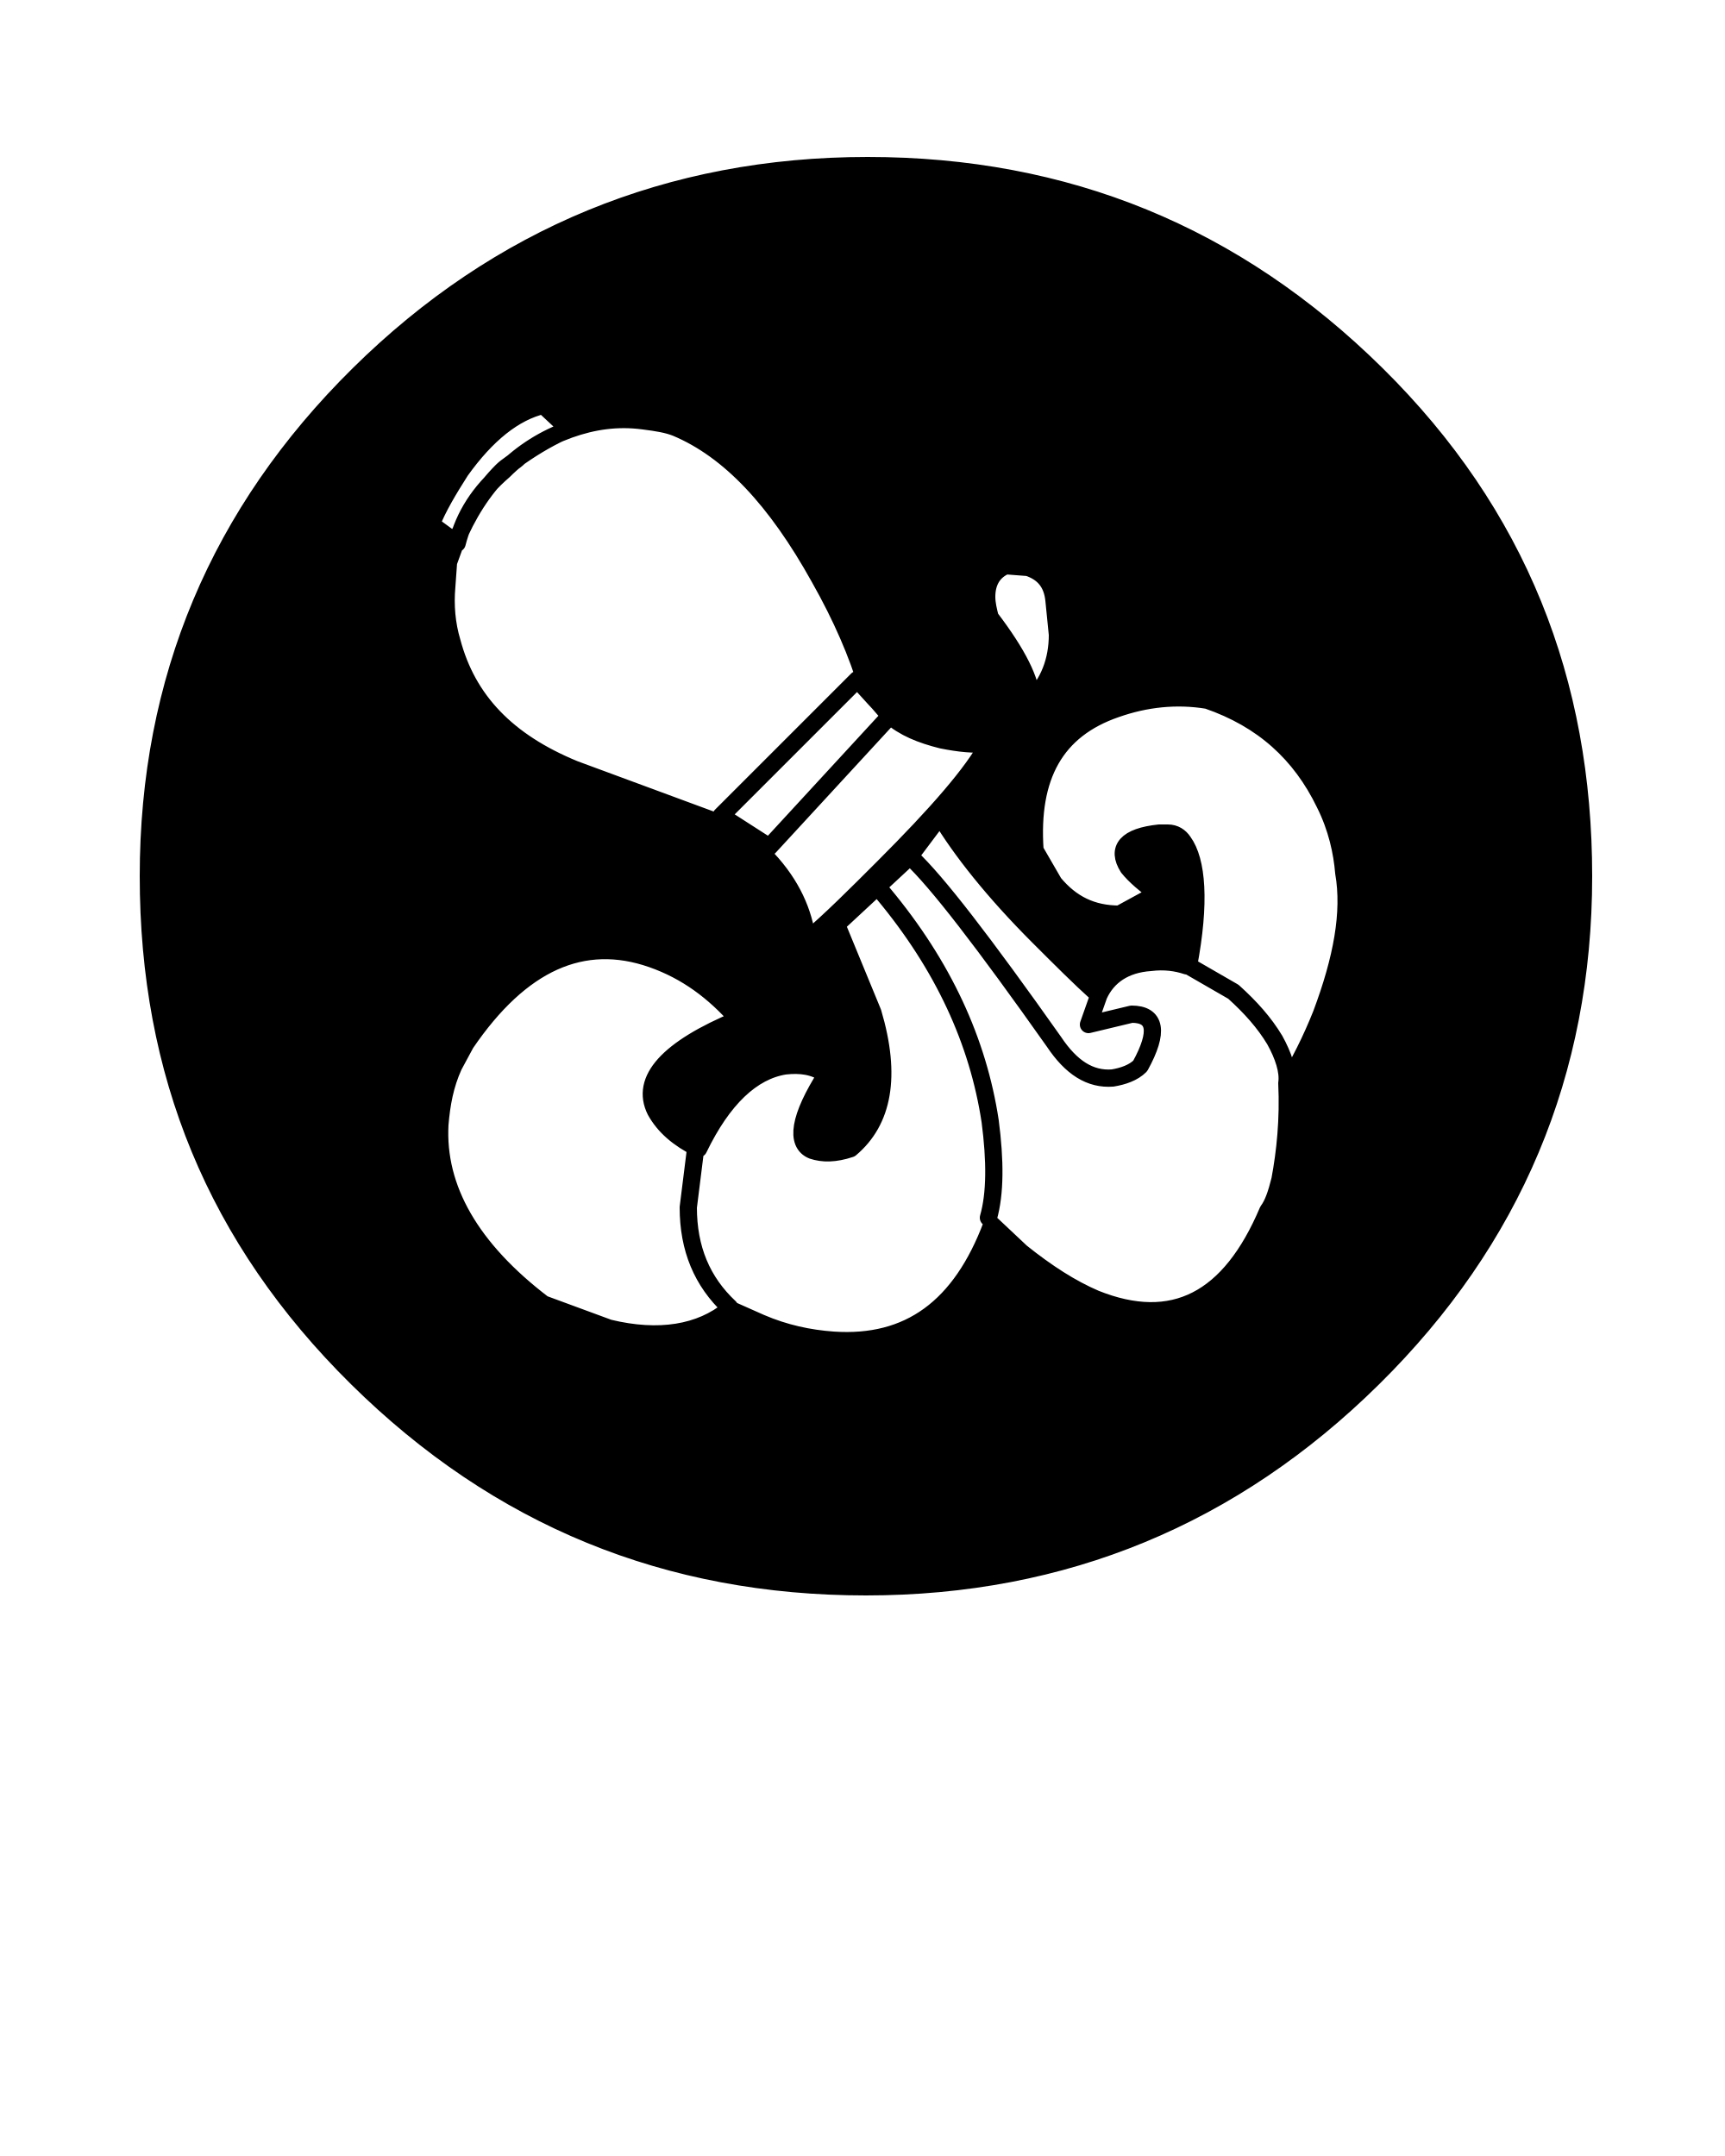
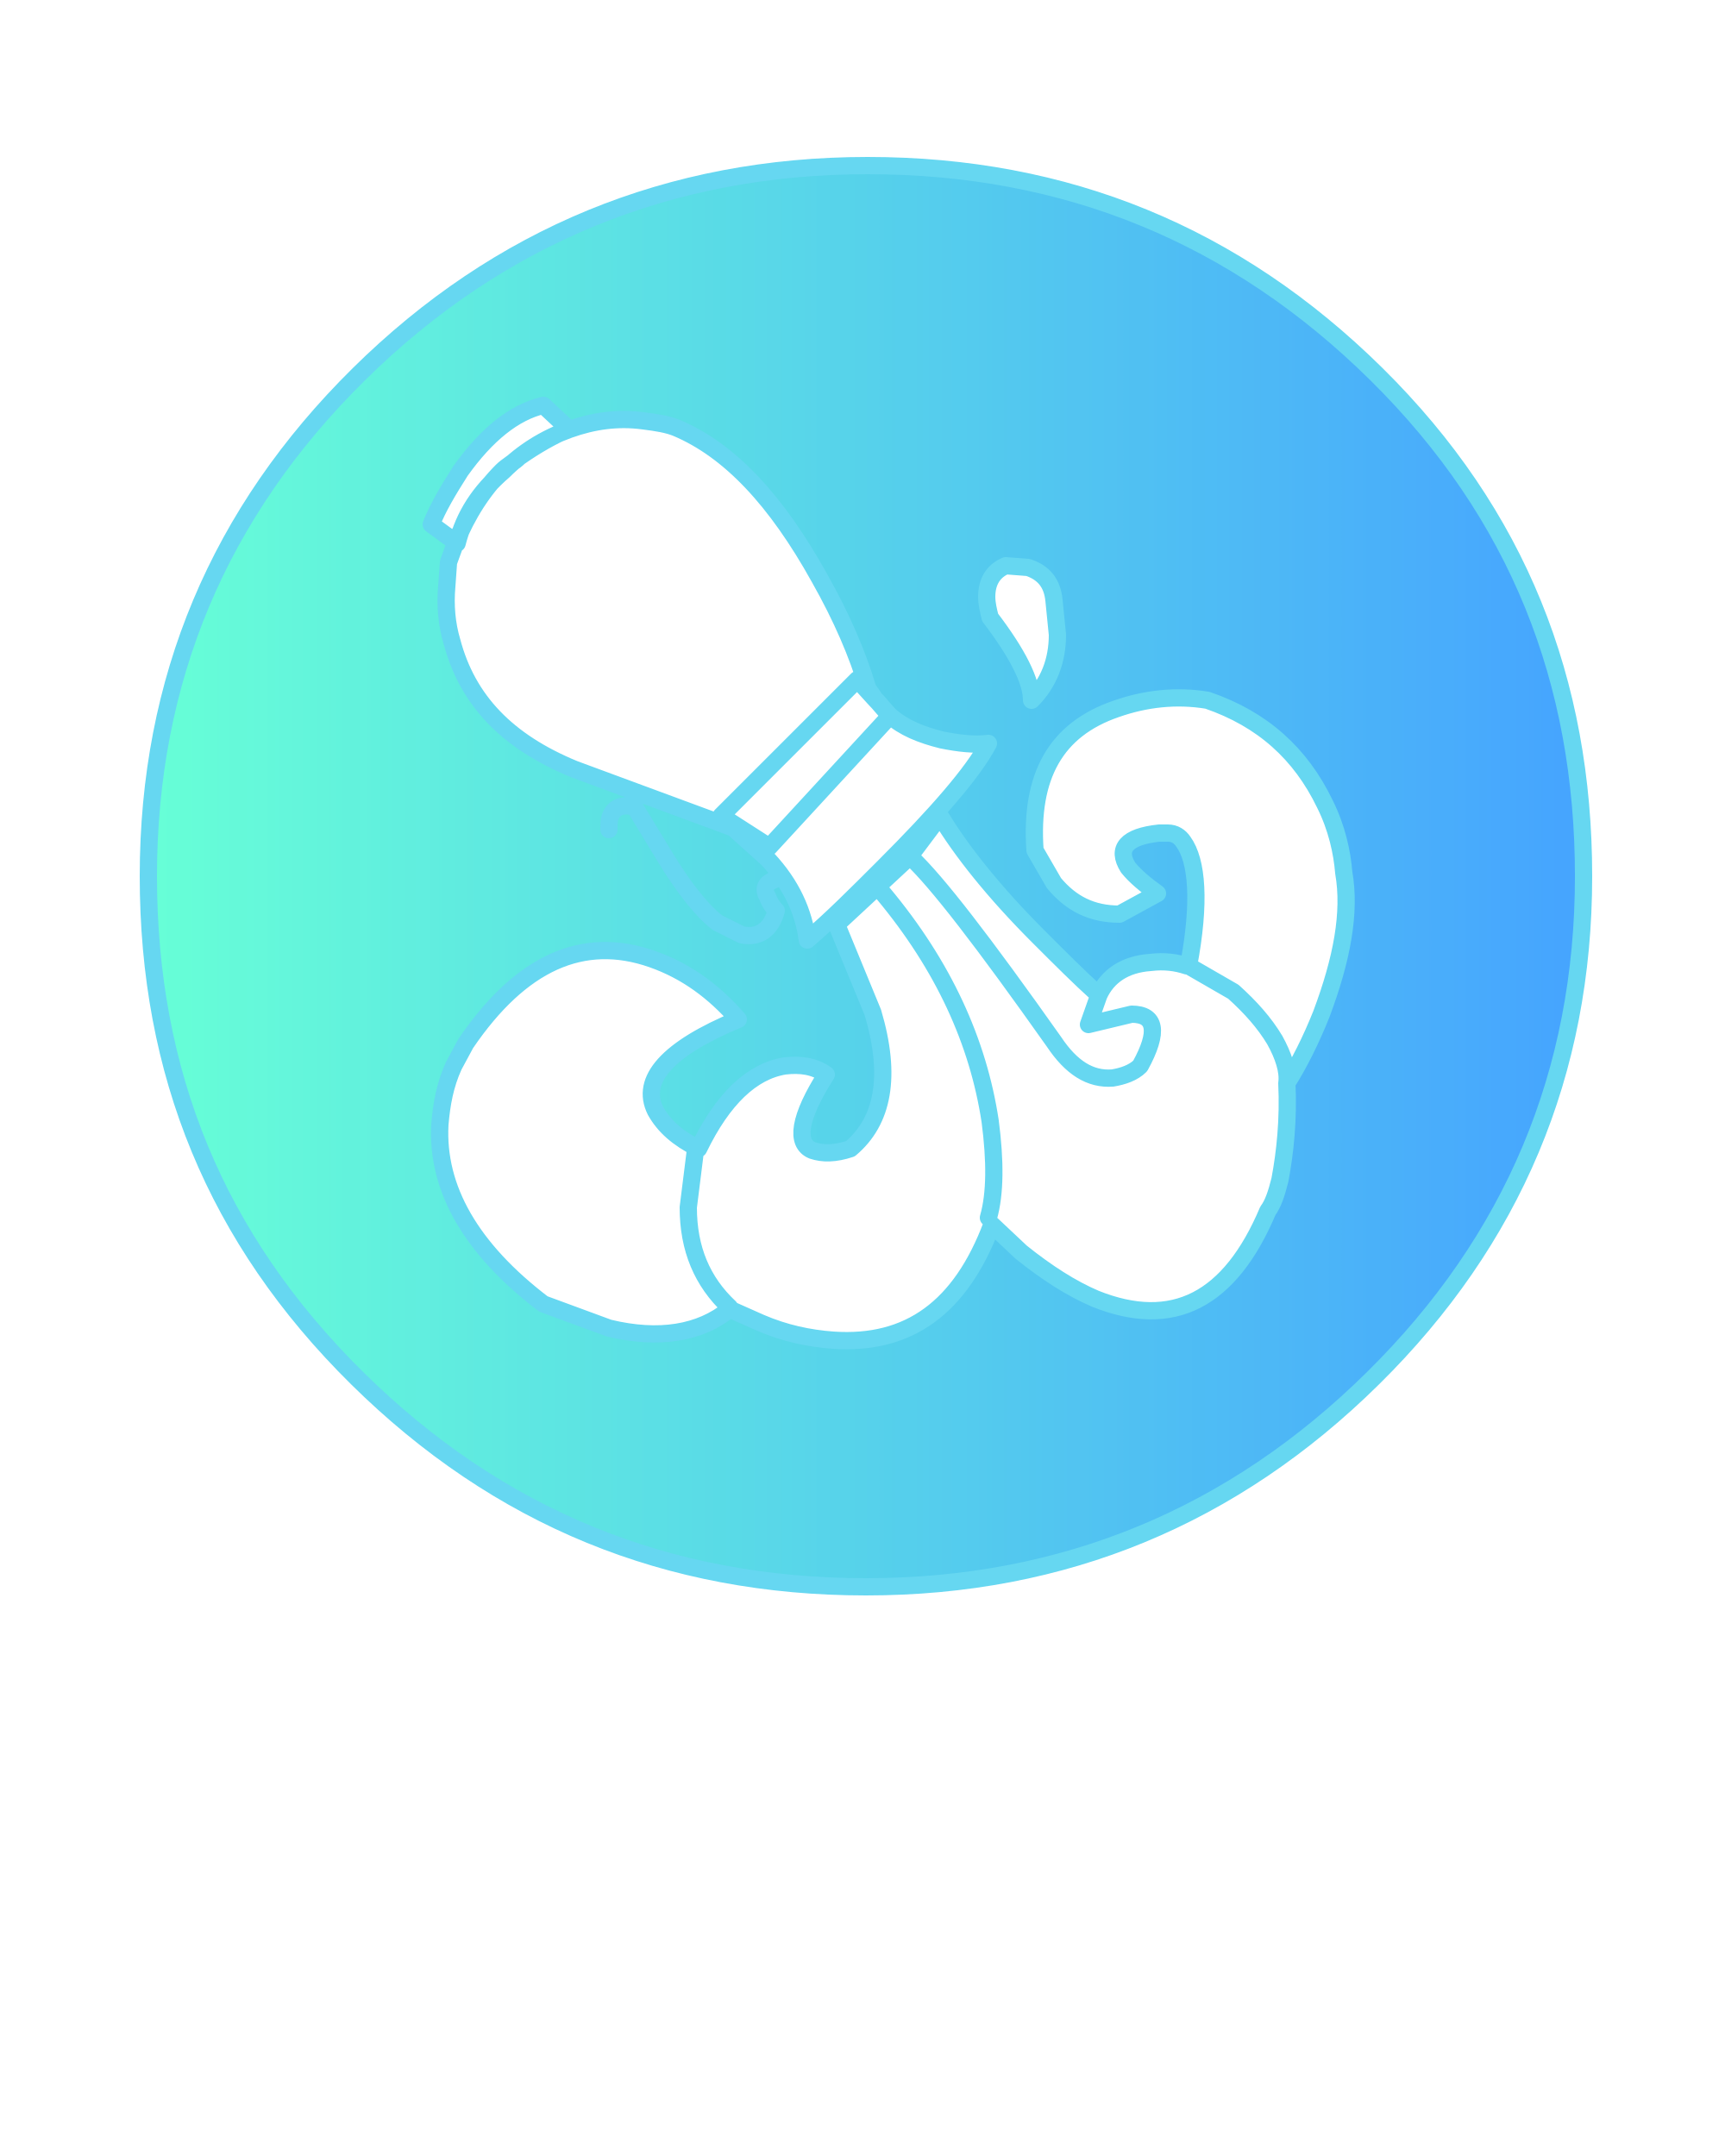
<svg xmlns="http://www.w3.org/2000/svg" version="1.1" id="Layer_1" x="0px" y="0px" viewBox="0 0 100 125" style="enable-background:new 0 0 100 125;" xml:space="preserve">
  <style type="text/css">
- 	.st0{fill:none;stroke:#000000;stroke-linecap:round;stroke-linejoin:round;}
+ 	.st0{opacity:0.79;}
+ 	.st1{fill:url(#SVGID_1_);}
+ 	.st2{fill:none;stroke:#3ECCED;stroke-linecap:round;stroke-linejoin:round;}
</style>
-   <g transform="matrix( 1, 0, 0, 1, 0,0) ">
+   <g transform="matrix( 1, 0, 0, 1, 0,0) " class="st0">
    <g>
      <g id="b">
-         <path d="M79.7,21.8c-8.1-8-18-12.1-29.5-12.1s-21.3,4-29.5,12.1S8.6,39.5,8.6,50.8s4.1,21.1,12.2,29.1S38.7,92,50.2,92     s21.3-4,29.5-12.1s12.2-17.7,12.2-29.1S87.8,29.8,79.7,21.8 M35.5,47.3c0.2-0.5,0.7-0.7,1.4-0.5l1.7,2.8c1.2,2,2.3,3.3,3.1,3.9     l1.4,0.7c1,0.2,1.7-0.3,2-1.4c-0.2-0.2-0.4-0.5-0.5-0.8c-0.3-0.5-0.1-0.8,0.4-1c-0.5,0.1-0.7,0.4-0.4,1c0.1,0.3,0.3,0.6,0.5,0.8     c-0.3,1.1-1,1.6-2,1.4l-1.4-0.7c-0.8-0.6-1.9-1.9-3.1-3.9l-1.7-2.8C36.1,46.6,35.6,46.8,35.5,47.3c-0.1,0.2-0.1,0.5-0.1,0.8     C35.3,47.8,35.4,47.5,35.5,47.3 M51.6,41.5L51.6,41.5c0.8,0.7,1.8,1.2,3.1,1.5c1,0.2,1.9,0.3,2.7,0.2c-0.9,1.7-3,4.1-6.1,7.2     c-1.6,1.6-3,3-4.4,4.2c-0.2-1.6-1-3.2-2.3-4.7l-2-1.8l-9.2-3.4c-3.9-1.6-6.2-4-7.1-7.4c-0.3-1.1-0.4-2.2-0.3-3.2l0.1-1.4l0.5-1.1     L25,30.4c0.4-1,1-2,1.7-3.1c1.5-2.1,3.1-3.4,4.8-3.8l1.5,1.4c0,0,0.1,0,0.1,0c1.4-0.5,2.8-0.6,4.3-0.5c0.8,0.1,1.4,0.2,1.9,0.4     c3.1,1.3,5.9,4.2,8.3,8.7c1.2,2.3,2.2,4.4,2.8,6.4c0.1,0.2,0.2,0.4,0.4,0.6C51,40.8,51.3,41.2,51.6,41.5 M58.2,32.8l1.3,0.1     c0.9,0.3,1.4,0.9,1.5,1.9l0.2,2c-0.1,1.5-0.6,2.8-1.6,3.8c0-1.1-0.8-2.7-2.4-4.8c-0.1-0.4-0.2-0.8-0.2-1.2     C57.2,33.6,57.5,33,58.2,32.8 M68.5,48.8c-0.3-0.3-0.6-0.5-0.9-0.5l-0.5,0c-1.9,0.2-2.4,0.9-1.8,2c0.4,0.5,0.9,1,1.7,1.5L64.8,53     c-1.5,0-2.8-0.6-3.8-1.8L60,49.2c-0.4-4.3,1.2-7,4.7-8.2c1.8-0.6,3.6-0.8,5.3-0.5c3.1,1.1,5.4,3.1,6.8,6c0.7,1.4,1,2.8,1.1,4     c0.4,2.3-0.1,5-1.3,8.2c-0.6,1.6-1.3,2.9-2,4c0.1,2.1-0.1,4-0.4,5.6c-0.2,0.8-0.4,1.4-0.7,1.8c-2.2,5.2-5.5,6.9-10,5.1     c-1.4-0.6-2.8-1.5-4.3-2.7L57.5,71c-1.8,4.8-4.8,7-9.2,6.7c-1.4-0.1-2.8-0.4-4.2-1l-1.8-0.8c-1.7,1.4-4.1,1.8-7,1.1l-3.8-1.4     c-4.2-3.2-6.2-6.7-6-10.4c0.1-1.2,0.3-2.3,0.8-3.4l0.7-1.3c3.2-4.7,6.8-6.3,10.8-4.9c2,0.7,3.6,1.9,5,3.5     c-4.1,1.7-5.7,3.5-4.8,5.3c0.5,0.9,1.3,1.6,2.5,2.2c1.4-2.9,3.1-4.5,5-4.8c0.9-0.1,1.7,0,2.4,0.5c-1.6,2.5-1.8,4-0.8,4.4     c0.6,0.2,1.3,0.2,2.2-0.1c1.9-1.6,2.4-4.2,1.3-7.9l-2.1-5.1l4.2-3.9l1.8-2.4c1.2,2,3.1,4.4,5.7,7c1.3,1.3,2.4,2.4,3.4,3.3     c0,0,0.1,0.1,0.1,0.1c0.5-1.1,1.5-1.8,3-1.9c0.8-0.1,1.5,0,2.1,0.2C69.5,52.3,69.3,49.9,68.5,48.8z" />
+         <linearGradient id="SVGID_1_" gradientUnits="userSpaceOnUse" x1="8.6" y1="50.85" x2="91.9" y2="50.85">
+           <stop offset="0" style="stop-color:#3FFFCC" />
+           <stop offset="1" style="stop-color:#158CFF" />
+         </linearGradient>
+         <path class="st1" d="M79.7,21.8c-8.1-8-18-12.1-29.5-12.1s-21.3,4-29.5,12.1S8.6,39.5,8.6,50.8s4.1,21.1,12.2,29.1     S38.7,92,50.2,92s21.3-4,29.5-12.1s12.2-17.7,12.2-29.1S87.8,29.8,79.7,21.8 M35.5,47.3c0.2-0.5,0.7-0.7,1.4-0.5l1.7,2.8     c1.2,2,2.3,3.3,3.1,3.9l1.4,0.7c1,0.2,1.7-0.3,2-1.4c-0.2-0.2-0.4-0.5-0.5-0.8c-0.3-0.5-0.1-0.8,0.4-1c-0.5,0.1-0.7,0.4-0.4,1     c0.1,0.3,0.3,0.6,0.5,0.8c-0.3,1.1-1,1.6-2,1.4l-1.4-0.7c-0.8-0.6-1.9-1.9-3.1-3.9l-1.7-2.8C36.1,46.6,35.6,46.8,35.5,47.3     c-0.1,0.2-0.1,0.5-0.1,0.8C35.3,47.8,35.4,47.5,35.5,47.3 M51.6,41.5L51.6,41.5c0.8,0.7,1.8,1.2,3.1,1.5c1,0.2,1.9,0.3,2.7,0.2     c-0.9,1.7-3,4.1-6.1,7.2c-1.6,1.6-3,3-4.4,4.2c-0.2-1.6-1-3.2-2.3-4.7l-2-1.8l-9.2-3.4c-3.9-1.6-6.2-4-7.1-7.4     c-0.3-1.1-0.4-2.2-0.3-3.2l0.1-1.4l0.5-1.1L25,30.4c0.4-1,1-2,1.7-3.1c1.5-2.1,3.1-3.4,4.8-3.8l1.5,1.4h0.1     c1.4-0.5,2.8-0.6,4.3-0.5c0.8,0.1,1.4,0.2,1.9,0.4c3.1,1.3,5.9,4.2,8.3,8.7c1.2,2.3,2.2,4.4,2.8,6.4c0.1,0.2,0.2,0.4,0.4,0.6     C51,40.8,51.3,41.2,51.6,41.5 M58.2,32.8l1.3,0.1c0.9,0.3,1.4,0.9,1.5,1.9l0.2,2c-0.1,1.5-0.6,2.8-1.6,3.8c0-1.1-0.8-2.7-2.4-4.8     C57.1,35.4,57,35,57,34.6C57.2,33.6,57.5,33,58.2,32.8 M68.5,48.8c-0.3-0.3-0.6-0.5-0.9-0.5h-0.5c-1.9,0.2-2.4,0.9-1.8,2     c0.4,0.5,0.9,1,1.7,1.5L64.8,53c-1.5,0-2.8-0.6-3.8-1.8l-1-2c-0.4-4.3,1.2-7,4.7-8.2c1.8-0.6,3.6-0.8,5.3-0.5     c3.1,1.1,5.4,3.1,6.8,6c0.7,1.4,1,2.8,1.1,4c0.4,2.3-0.1,5-1.3,8.2c-0.6,1.6-1.3,2.9-2,4c0.1,2.1-0.1,4-0.4,5.6     c-0.2,0.8-0.4,1.4-0.7,1.8c-2.2,5.2-5.5,6.9-10,5.1c-1.4-0.6-2.8-1.5-4.3-2.7L57.5,71c-1.8,4.8-4.8,7-9.2,6.7     c-1.4-0.1-2.8-0.4-4.2-1l-1.8-0.8c-1.7,1.4-4.1,1.8-7,1.1l-3.8-1.4c-4.2-3.2-6.2-6.7-6-10.4c0.1-1.2,0.3-2.3,0.8-3.4l0.7-1.3     c3.2-4.7,6.8-6.3,10.8-4.9c2,0.7,3.6,1.9,5,3.5c-4.1,1.7-5.7,3.5-4.8,5.3c0.5,0.9,1.3,1.6,2.5,2.2c1.4-2.9,3.1-4.5,5-4.8     c0.9-0.1,1.7,0,2.4,0.5c-1.6,2.5-1.8,4-0.8,4.4c0.6,0.2,1.3,0.2,2.2-0.1c1.9-1.6,2.4-4.2,1.3-7.9l-2.1-5.1l4.2-3.9l1.8-2.4     c1.2,2,3.1,4.4,5.7,7c1.3,1.3,2.4,2.4,3.4,3.3l0.1,0.1c0.5-1.1,1.5-1.8,3-1.9c0.8-0.1,1.5,0,2.1,0.2     C69.5,52.3,69.3,49.9,68.5,48.8z" />
      </g>
    </g>
    <g>
-       <path id="a" class="st0" d="M59.8,40.6c0-1.1-0.8-2.7-2.4-4.8c-0.1-0.4-0.2-0.8-0.2-1.2c0-0.9,0.4-1.5,1.1-1.8l1.3,0.1    c0.9,0.3,1.4,0.9,1.5,1.9l0.2,2C61.3,38.3,60.8,39.6,59.8,40.6z M50.7,40.5l-1-1.1l-7.9,7.9l2.8,1.8l7-7.6    C51.3,41.2,51,40.8,50.7,40.5c-0.1-0.2-0.3-0.4-0.4-0.6c-0.6-2-1.5-4.1-2.8-6.4c-2.5-4.5-5.2-7.4-8.3-8.7    c-0.5-0.2-1.1-0.3-1.9-0.4c-1.5-0.2-2.9,0-4.3,0.5c0,0-0.1,0-0.1,0c-0.9,0.4-1.8,0.9-2.8,1.6c-0.3,0.3-0.7,0.5-1,0.8    c-1.1,1.1-2,2.5-2.7,4.2L26,32.6L25.9,34c-0.1,1.1,0,2.2,0.3,3.2c0.9,3.4,3.2,5.8,7.1,7.4l9.2,3.4l2,1.8c1.4,1.5,2.1,3.1,2.3,4.7    c1.4-1.2,2.8-2.6,4.4-4.2c3.1-3.1,5.2-5.5,6.1-7.2c-0.8,0.1-1.7,0-2.7-0.2c-1.2-0.3-2.2-0.7-3-1.4l0,0 M74.6,62.8    c0.7-1.1,1.4-2.5,2-4c1.2-3.2,1.7-5.9,1.3-8.2c-0.1-1.2-0.4-2.6-1.1-4c-1.4-2.9-3.6-4.9-6.8-6c-1.8-0.3-3.6-0.1-5.3,0.5    c-3.5,1.2-5,3.9-4.7,8.2l1.1,1.9c1,1.2,2.2,1.8,3.8,1.8l2.2-1.2c-0.7-0.5-1.3-1-1.7-1.5c-0.7-1.1-0.1-1.8,1.8-2l0.5,0    c0.4,0,0.7,0.2,0.9,0.5c0.8,1.1,1,3.5,0.3,7.2l2.6,1.5c1,0.9,1.8,1.8,2.4,2.8C74.4,61.2,74.7,62.1,74.6,62.8    c0.1,2.1-0.1,4-0.4,5.6c-0.2,0.8-0.4,1.4-0.7,1.8c-2.2,5.2-5.5,6.9-10,5.1c-1.4-0.6-2.8-1.5-4.3-2.7L57.5,71    c-1.8,4.8-4.8,7-9.2,6.7c-1.4-0.1-2.8-0.4-4.2-1l-1.8-0.8c-1.7,1.4-4.1,1.8-7,1.1l-3.8-1.4c-4.2-3.2-6.2-6.7-6-10.4    c0.1-1.2,0.3-2.3,0.8-3.4l0.7-1.3c3.2-4.7,6.8-6.3,10.8-4.9c2,0.7,3.6,1.9,5,3.5c-4.1,1.7-5.7,3.5-4.8,5.3    c0.5,0.9,1.3,1.6,2.5,2.2c1.4-2.9,3.1-4.5,5-4.8c0.9-0.1,1.7,0,2.4,0.5c-1.6,2.5-1.8,4-0.8,4.4c0.6,0.2,1.3,0.2,2.2-0.1    c1.9-1.6,2.4-4.2,1.3-7.9l-2.1-5.1l4.2-3.9l1.8-2.4c1.2,2,3.1,4.4,5.7,7c1.3,1.3,2.4,2.4,3.4,3.3c0,0,0,0,0.1,0.1    c0.5-1.1,1.5-1.8,3-1.9c0.8-0.1,1.5,0,2.1,0.2 M91.8,50.8c0,11.4-4.1,21.1-12.2,29.1S61.7,92,50.2,92s-21.3-4-29.5-12.1    S8.6,62.2,8.6,50.8s4.1-21.1,12.2-29.1s18-12.1,29.5-12.1s21.3,4,29.5,12.1S91.8,39.5,91.8,50.8z M26.5,31.5L25,30.4    c0.4-1,1-2,1.7-3.1c1.5-2.1,3.1-3.4,4.8-3.8l1.5,1.4c-1.4,0.5-2.7,1.3-3.8,2.4C27.8,28.5,26.9,29.9,26.5,31.5z M35.3,48.1    c0-0.3,0-0.6,0.1-0.8c0.2-0.5,0.7-0.7,1.4-0.5l1.7,2.8c1.2,2,2.3,3.3,3.1,3.9l1.4,0.7c1,0.2,1.7-0.3,2-1.4    c-0.2-0.2-0.4-0.5-0.5-0.8c-0.3-0.5-0.1-0.8,0.4-1 M40.3,66.8L39.9,70c0,2.4,0.8,4.3,2.4,5.8 M63.7,57.7l-0.6,1.7l2.5-0.6    c1.4,0,1.6,1,0.5,3c-0.4,0.4-1,0.6-1.6,0.7c-1.3,0.1-2.4-0.6-3.4-2.1c-4.1-5.8-6.8-9.3-8.3-10.7 M57.3,70.6    c0.4-1.4,0.4-3.3,0.1-5.6c-0.7-4.6-2.7-9-6.2-13.2" />
+       <path id="a" class="st2" d="M59.8,40.6c0-1.1-0.8-2.7-2.4-4.8c-0.1-0.4-0.2-0.8-0.2-1.2c0-0.9,0.4-1.5,1.1-1.8l1.3,0.1    c0.9,0.3,1.4,0.9,1.5,1.9l0.2,2C61.3,38.3,60.8,39.6,59.8,40.6z M50.7,40.5l-1-1.1l-7.9,7.9l2.8,1.8l7-7.6    C51.3,41.2,51,40.8,50.7,40.5c-0.1-0.2-0.3-0.4-0.4-0.6c-0.6-2-1.5-4.1-2.8-6.4c-2.5-4.5-5.2-7.4-8.3-8.7    c-0.5-0.2-1.1-0.3-1.9-0.4c-1.5-0.2-2.9,0-4.3,0.5h-0.1c-0.9,0.4-1.8,0.9-2.8,1.6c-0.3,0.3-0.7,0.5-1,0.8c-1.1,1.1-2,2.5-2.7,4.2    L26,32.6L25.9,34c-0.1,1.1,0,2.2,0.3,3.2c0.9,3.4,3.2,5.8,7.1,7.4l9.2,3.4l2,1.8c1.4,1.5,2.1,3.1,2.3,4.7c1.4-1.2,2.8-2.6,4.4-4.2    c3.1-3.1,5.2-5.5,6.1-7.2c-0.8,0.1-1.7,0-2.7-0.2c-1.2-0.3-2.2-0.7-3-1.4l0,0 M74.6,62.8c0.7-1.1,1.4-2.5,2-4    c1.2-3.2,1.7-5.9,1.3-8.2c-0.1-1.2-0.4-2.6-1.1-4c-1.4-2.9-3.6-4.9-6.8-6c-1.8-0.3-3.6-0.1-5.3,0.5c-3.5,1.2-5,3.9-4.7,8.2    l1.1,1.9c1,1.2,2.2,1.8,3.8,1.8l2.2-1.2c-0.7-0.5-1.3-1-1.7-1.5c-0.7-1.1-0.1-1.8,1.8-2h0.5c0.4,0,0.7,0.2,0.9,0.5    c0.8,1.1,1,3.5,0.3,7.2l2.6,1.5c1,0.9,1.8,1.8,2.4,2.8C74.4,61.2,74.7,62.1,74.6,62.8c0.1,2.1-0.1,4-0.4,5.6    c-0.2,0.8-0.4,1.4-0.7,1.8c-2.2,5.2-5.5,6.9-10,5.1c-1.4-0.6-2.8-1.5-4.3-2.7L57.5,71c-1.8,4.8-4.8,7-9.2,6.7    c-1.4-0.1-2.8-0.4-4.2-1l-1.8-0.8c-1.7,1.4-4.1,1.8-7,1.1l-3.8-1.4c-4.2-3.2-6.2-6.7-6-10.4c0.1-1.2,0.3-2.3,0.8-3.4l0.7-1.3    c3.2-4.7,6.8-6.3,10.8-4.9c2,0.7,3.6,1.9,5,3.5c-4.1,1.7-5.7,3.5-4.8,5.3c0.5,0.9,1.3,1.6,2.5,2.2c1.4-2.9,3.1-4.5,5-4.8    c0.9-0.1,1.7,0,2.4,0.5c-1.6,2.5-1.8,4-0.8,4.4c0.6,0.2,1.3,0.2,2.2-0.1c1.9-1.6,2.4-4.2,1.3-7.9l-2.1-5.1l4.2-3.9l1.8-2.4    c1.2,2,3.1,4.4,5.7,7c1.3,1.3,2.4,2.4,3.4,3.3c0,0,0,0,0.1,0.1c0.5-1.1,1.5-1.8,3-1.9c0.8-0.1,1.5,0,2.1,0.2 M91.8,50.8    c0,11.4-4.1,21.1-12.2,29.1S61.7,92,50.2,92s-21.3-4-29.5-12.1S8.6,62.2,8.6,50.8s4.1-21.1,12.2-29.1s18-12.1,29.5-12.1    s21.3,4,29.5,12.1S91.8,39.5,91.8,50.8z M26.5,31.5L25,30.4c0.4-1,1-2,1.7-3.1c1.5-2.1,3.1-3.4,4.8-3.8l1.5,1.4    c-1.4,0.5-2.7,1.3-3.8,2.4C27.8,28.5,26.9,29.9,26.5,31.5z M35.3,48.1c0-0.3,0-0.6,0.1-0.8c0.2-0.5,0.7-0.7,1.4-0.5l1.7,2.8    c1.2,2,2.3,3.3,3.1,3.9l1.4,0.7c1,0.2,1.7-0.3,2-1.4c-0.2-0.2-0.4-0.5-0.5-0.8c-0.3-0.5-0.1-0.8,0.4-1 M40.3,66.8L39.9,70    c0,2.4,0.8,4.3,2.4,5.8 M63.7,57.7l-0.6,1.7l2.5-0.6c1.4,0,1.6,1,0.5,3c-0.4,0.4-1,0.6-1.6,0.7c-1.3,0.1-2.4-0.6-3.4-2.1    c-4.1-5.8-6.8-9.3-8.3-10.7 M57.3,70.6c0.4-1.4,0.4-3.3,0.1-5.6c-0.7-4.6-2.7-9-6.2-13.2" />
    </g>
  </g>
</svg>
